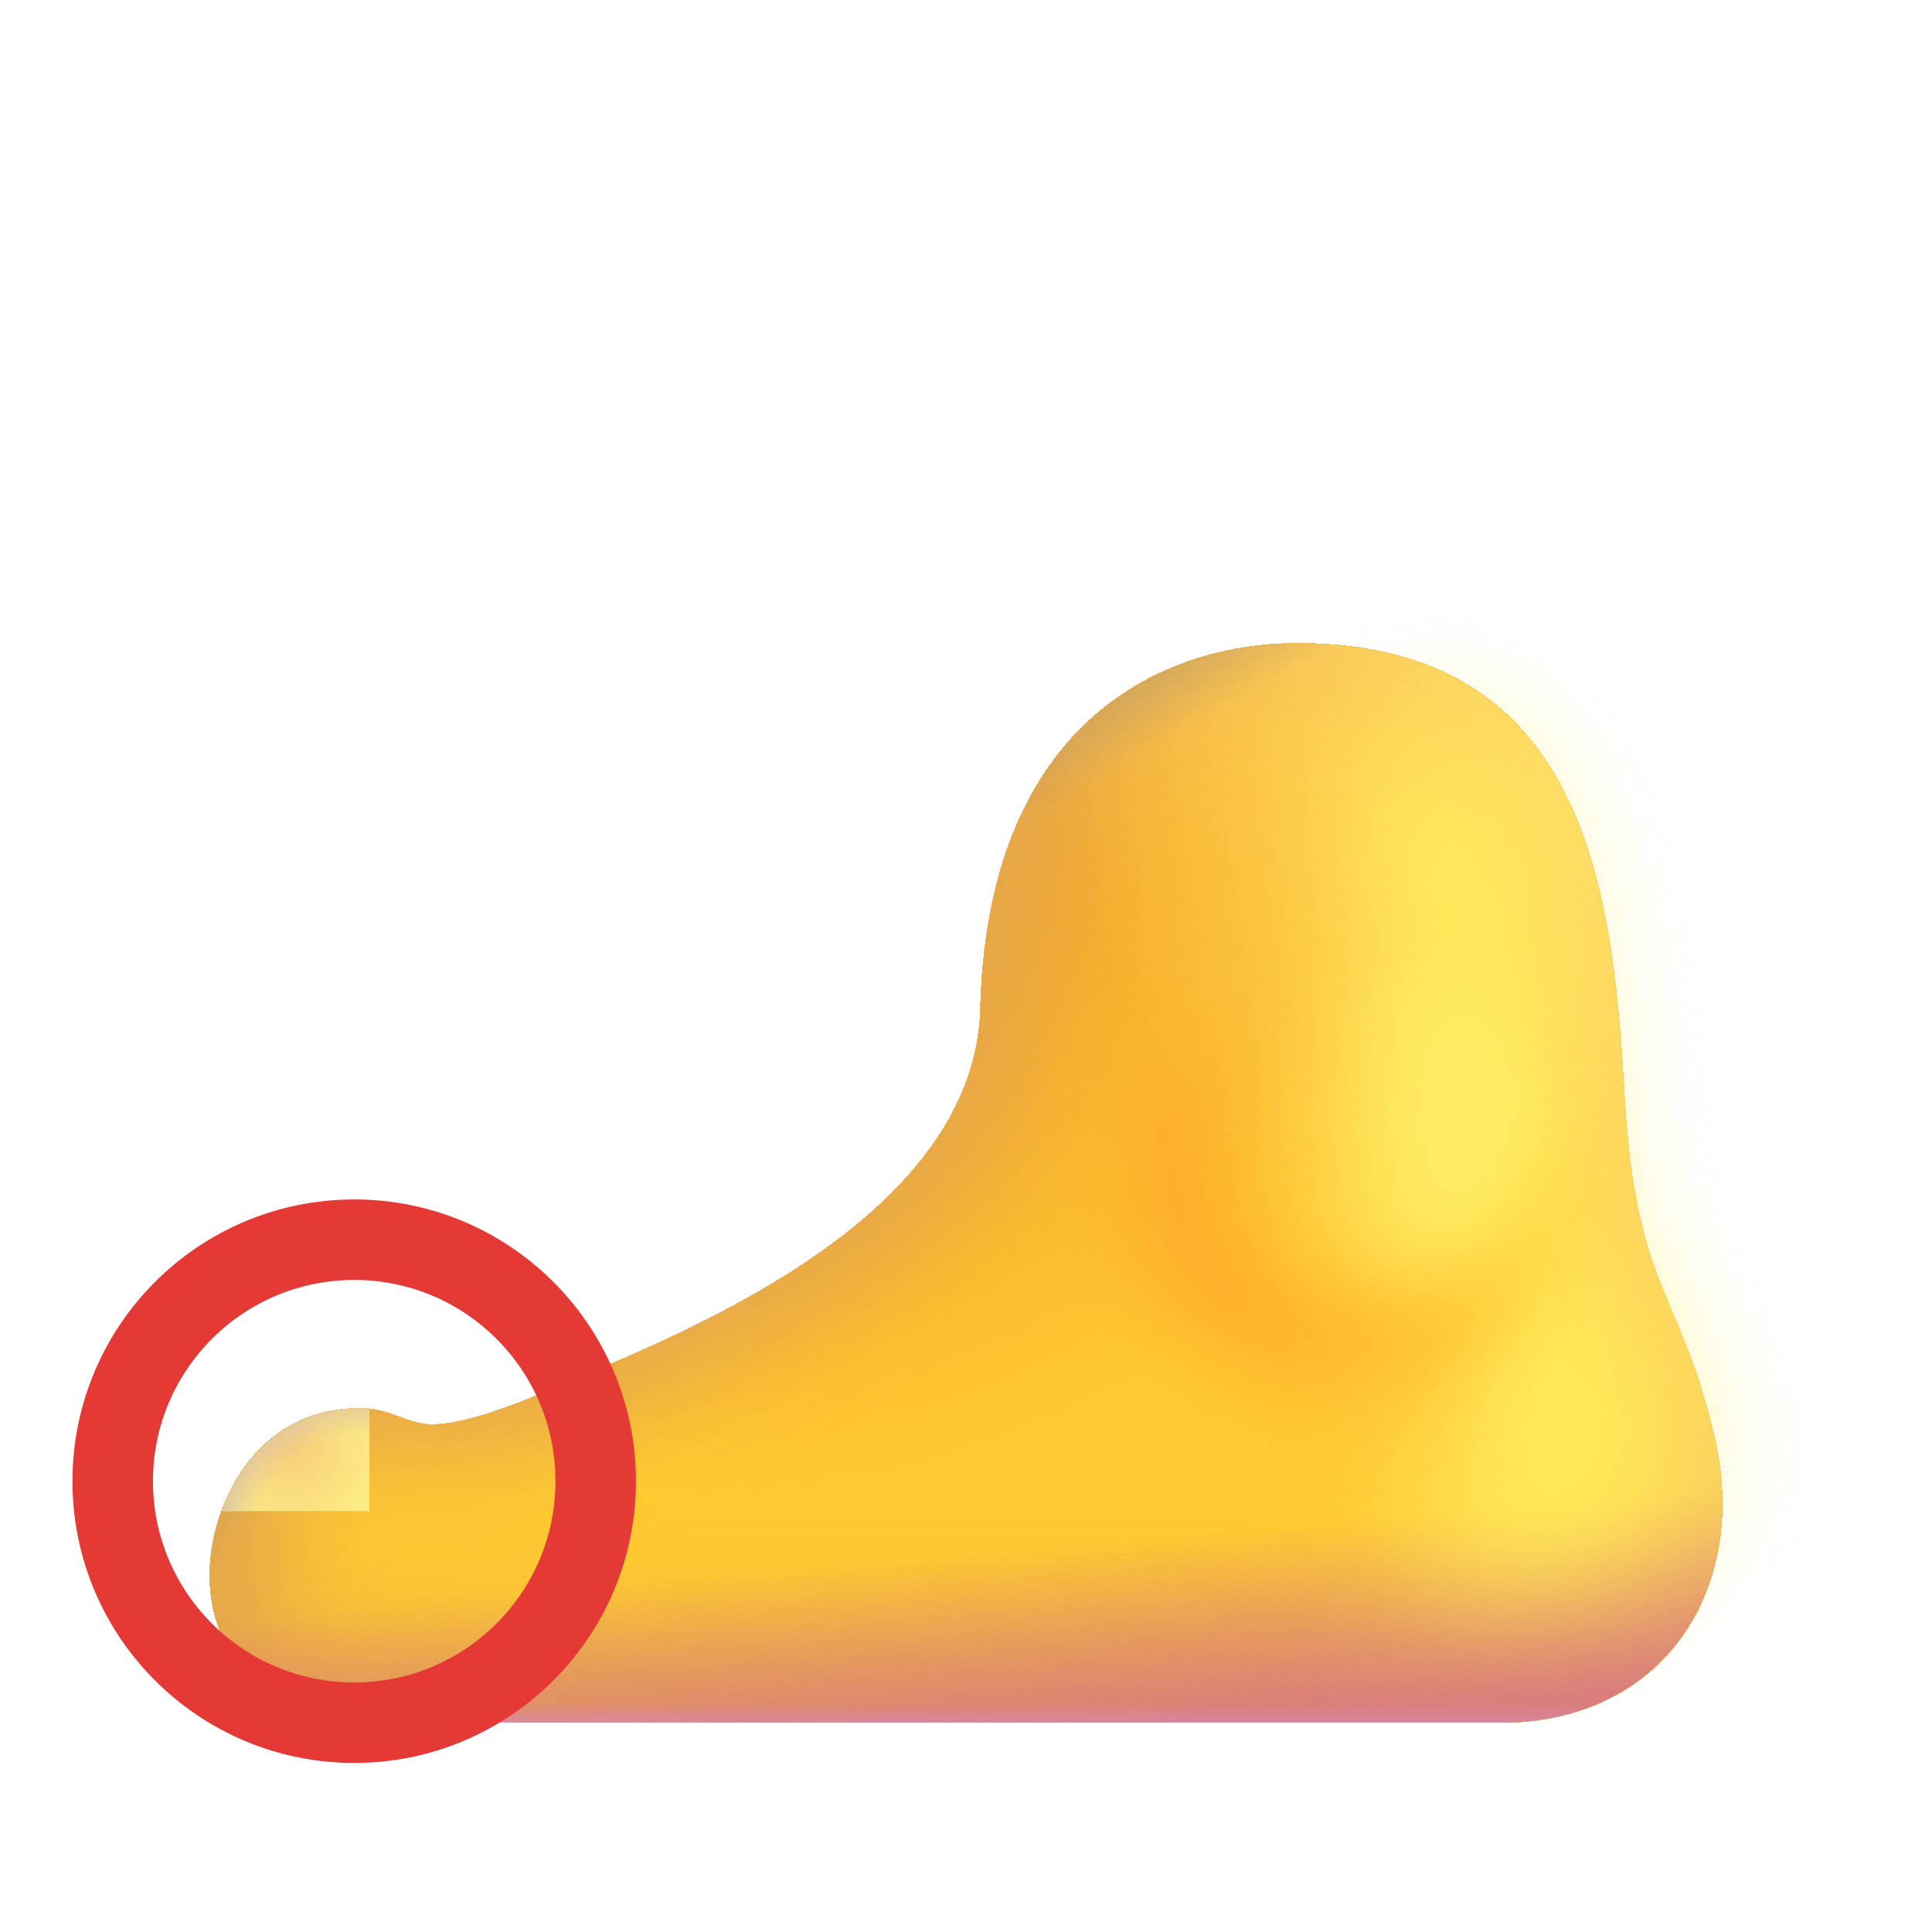
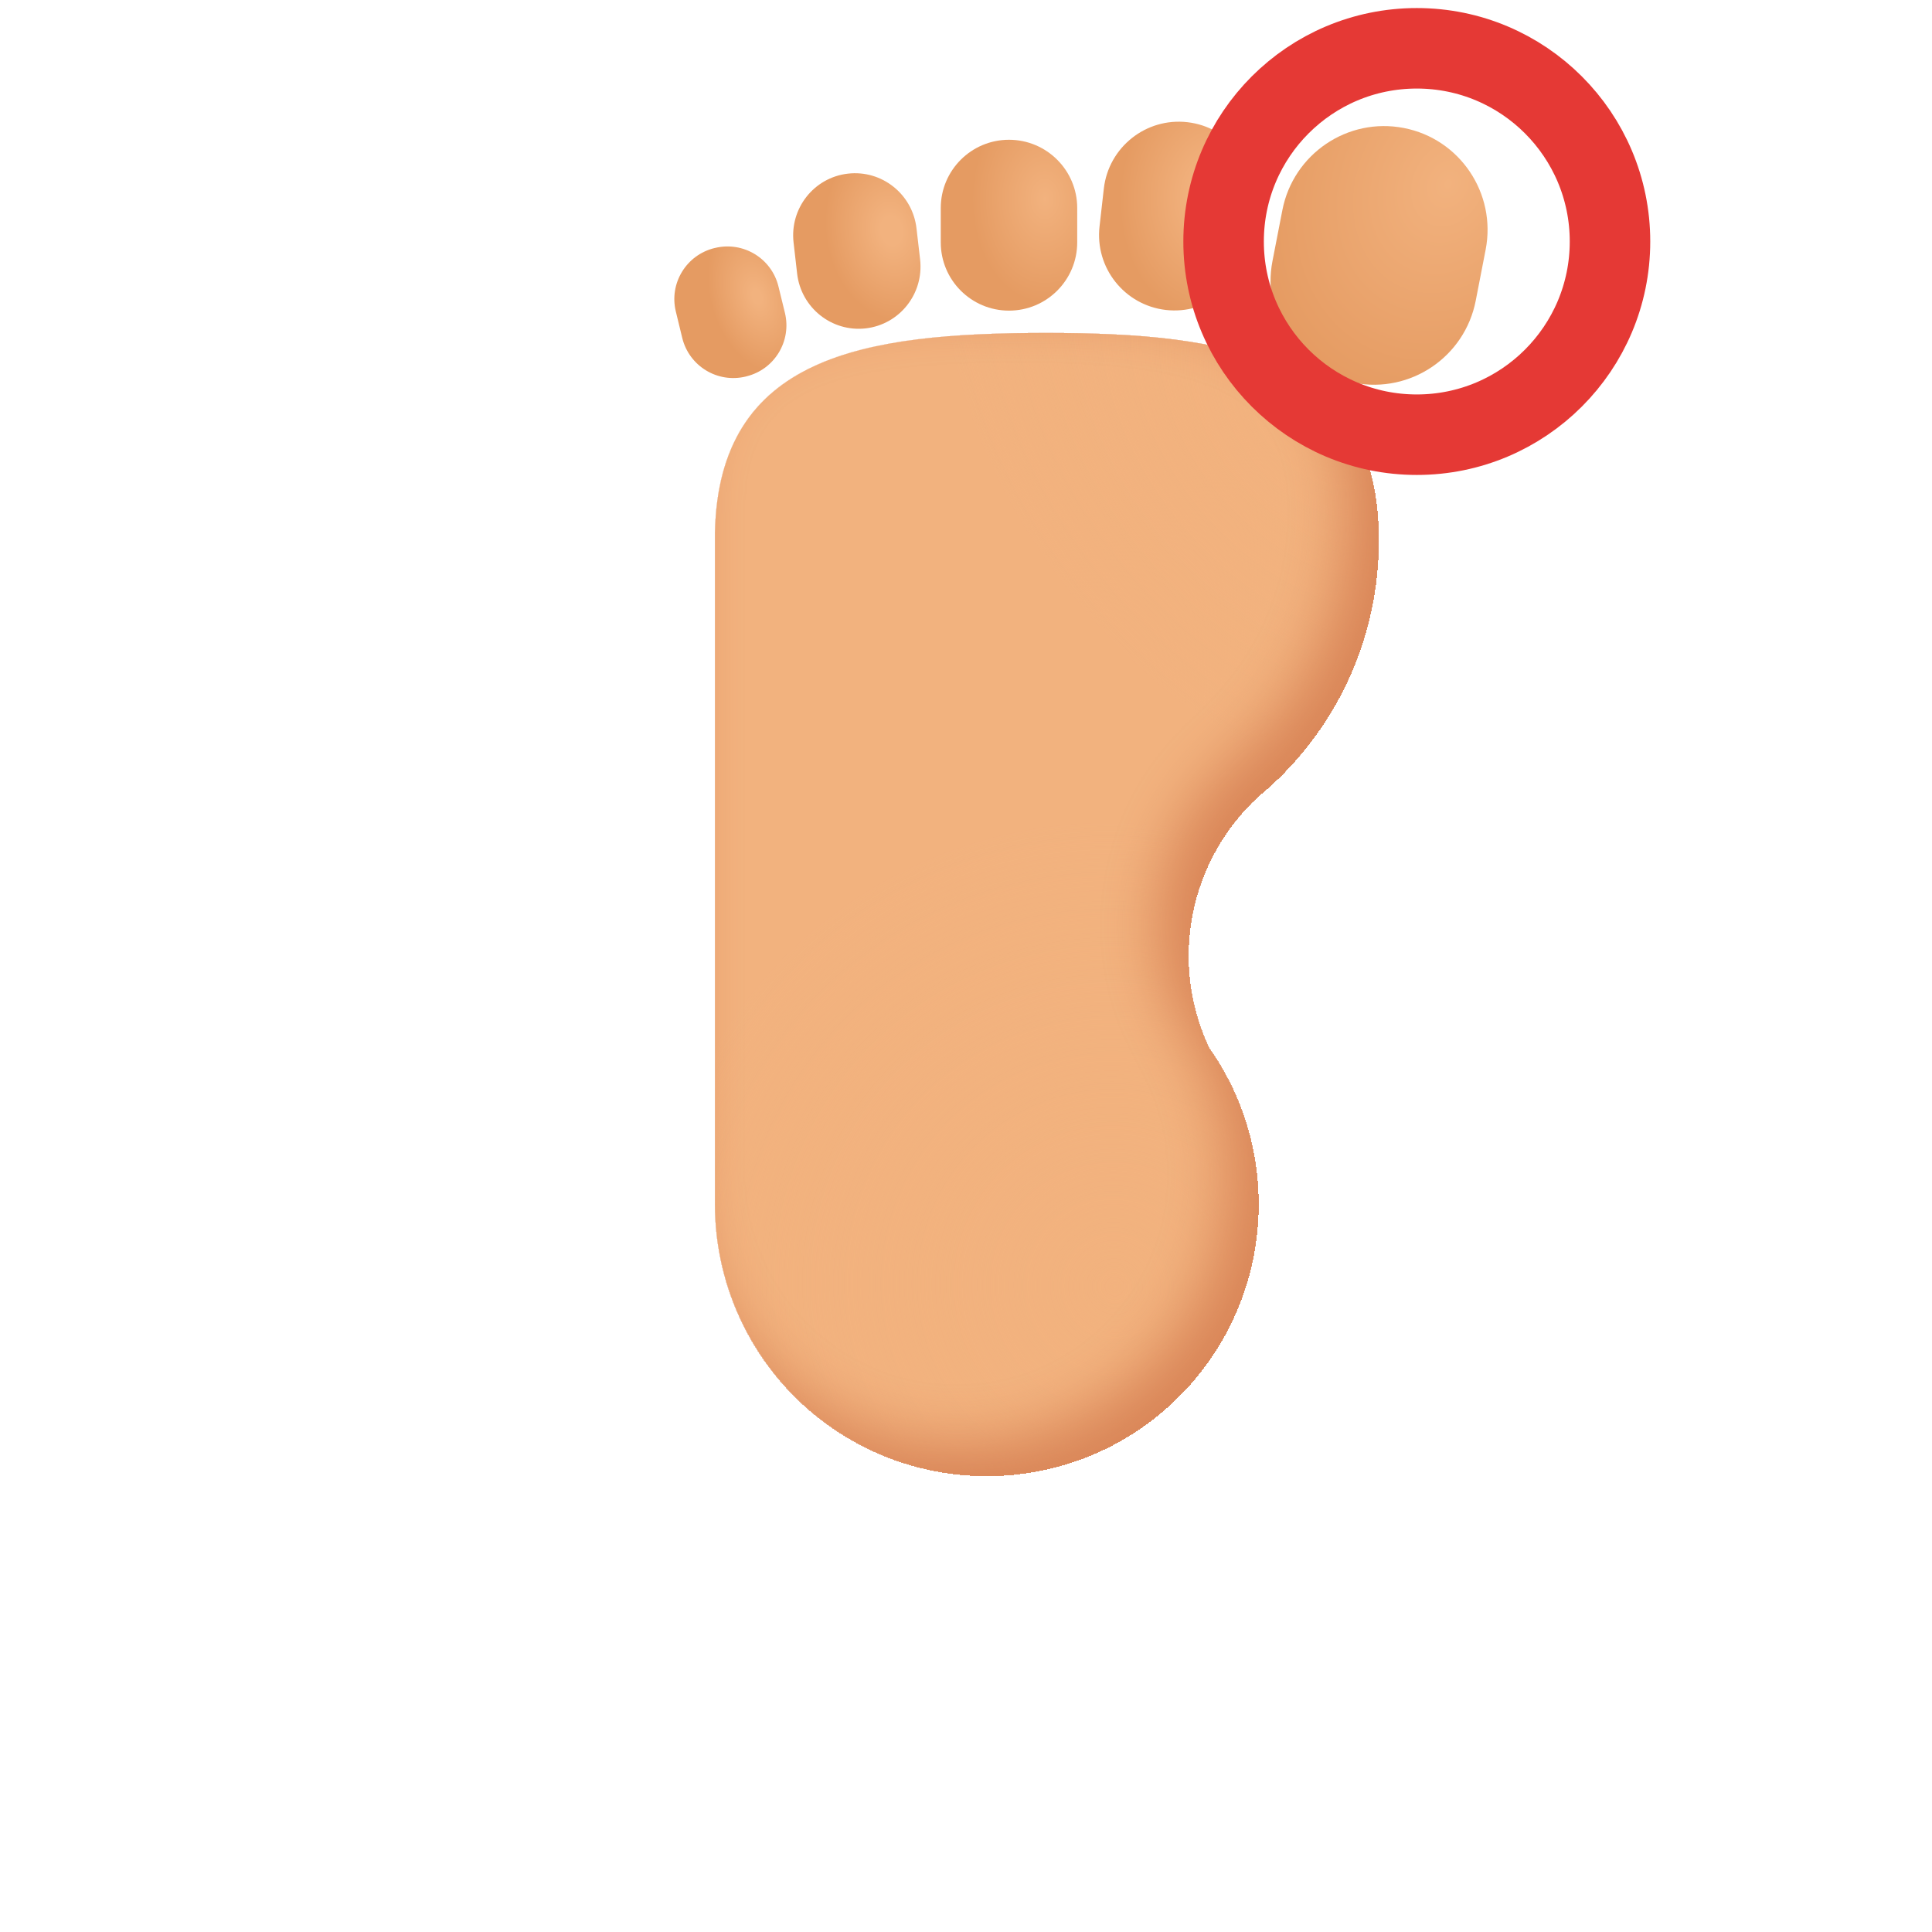
<svg xmlns="http://www.w3.org/2000/svg" viewBox="0 0 120 120">
-   <g fill="none" transform="translate(6 6) scale(3.375) translate(-0.0 -0.0)">
-     <g filter="url(#afilter0_ii_0_19)">
-       <path d="M29.783 24.724C29.165 21.993 28.321 21.998 28.114 18.359C27.907 14.721 27.442 10.062 22.098 10.062C19.661 10.062 16.456 11.476 16.27 16.656C16.27 20.358 11.52 22.453 9.125 23.47C8.332 23.807 6.969 24.438 6.177 24.438C5.708 24.438 5.388 24.131 4.848 24.141C2.911 24.141 2.083 25.938 2.083 27.219C2.083 28.5 2.954 29.924 4.955 29.924C6.335 29.924 22.823 29.924 25.833 29.924C28.844 29.924 30.401 27.455 29.783 24.724Z" fill="#FFCA30" />
-       <path d="M29.783 24.724C29.165 21.993 28.321 21.998 28.114 18.359C27.907 14.721 27.442 10.062 22.098 10.062C19.661 10.062 16.456 11.476 16.27 16.656C16.27 20.358 11.52 22.453 9.125 23.47C8.332 23.807 6.969 24.438 6.177 24.438C5.708 24.438 5.388 24.131 4.848 24.141C2.911 24.141 2.083 25.938 2.083 27.219C2.083 28.5 2.954 29.924 4.955 29.924C6.335 29.924 22.823 29.924 25.833 29.924C28.844 29.924 30.401 27.455 29.783 24.724Z" fill="url(#apaint0_radial_0_19)" />
+   <g fill="none" transform="translate(36 6) scale(3.75) translate(-0.4 -1.6)">
+     <g filter="url(#afilter0_i_5559_20992)">
+       <path d="M13.632 8.935C13.632 5.935 11.172 5.515 8.132 5.515C5.092 5.515 2.702 5.895 2.642 8.825V19.935C2.641 20.643 2.806 21.341 3.125 21.973C3.444 22.604 3.907 23.152 4.477 23.571C5.048 23.99 5.709 24.269 6.407 24.384C7.105 24.5 7.821 24.449 8.496 24.236C9.171 24.024 9.786 23.654 10.291 23.159C10.797 22.664 11.178 22.056 11.405 21.386C11.632 20.716 11.697 20.001 11.596 19.301C11.495 18.6 11.229 17.934 10.822 17.355C10.498 16.665 10.402 15.89 10.548 15.143C10.693 14.395 11.073 13.713 11.632 13.195V13.195C12.26 12.678 12.766 12.027 13.112 11.29C13.458 10.553 13.635 9.749 13.632 8.935V8.935Z" fill="#F2B27E" />
+       <path d="M13.632 8.935C13.632 5.935 11.172 5.515 8.132 5.515C5.092 5.515 2.702 5.895 2.642 8.825V19.935C2.641 20.643 2.806 21.341 3.125 21.973C3.444 22.604 3.907 23.152 4.477 23.571C5.048 23.99 5.709 24.269 6.407 24.384C7.105 24.5 7.821 24.449 8.496 24.236C9.171 24.024 9.786 23.654 10.291 23.159C10.797 22.664 11.178 22.056 11.405 21.386C11.632 20.716 11.697 20.001 11.596 19.301C11.495 18.6 11.229 17.934 10.822 17.355C10.498 16.665 10.402 15.89 10.548 15.143C10.693 14.395 11.073 13.713 11.632 13.195V13.195C12.26 12.678 12.766 12.027 13.112 11.29C13.458 10.553 13.635 9.749 13.632 8.935V8.935Z" fill="url(#apaint0_radial_5559_20992)" />
+       <path d="M13.632 8.935C13.632 5.935 11.172 5.515 8.132 5.515C5.092 5.515 2.702 5.895 2.642 8.825V19.935C2.641 20.643 2.806 21.341 3.125 21.973C3.444 22.604 3.907 23.152 4.477 23.571C5.048 23.99 5.709 24.269 6.407 24.384C7.105 24.5 7.821 24.449 8.496 24.236C9.171 24.024 9.786 23.654 10.291 23.159C10.797 22.664 11.178 22.056 11.405 21.386C11.632 20.716 11.697 20.001 11.596 19.301C11.495 18.6 11.229 17.934 10.822 17.355C10.498 16.665 10.402 15.89 10.548 15.143C10.693 14.395 11.073 13.713 11.632 13.195V13.195C12.26 12.678 12.766 12.027 13.112 11.29C13.458 10.553 13.635 9.749 13.632 8.935V8.935Z" fill="url(#apaint1_radial_5559_20992)" />
    </g>
-     <path d="M29.783 24.724C29.165 21.993 28.321 21.998 28.114 18.359C27.907 14.721 27.442 10.062 22.098 10.062C19.661 10.062 16.456 11.476 16.27 16.656C16.27 20.358 11.52 22.453 9.125 23.47C8.332 23.807 6.969 24.438 6.177 24.438C5.708 24.438 5.388 24.131 4.848 24.141C2.911 24.141 2.083 25.938 2.083 27.219C2.083 28.5 2.954 29.924 4.955 29.924C6.335 29.924 22.823 29.924 25.833 29.924C28.844 29.924 30.401 27.455 29.783 24.724Z" fill="url(#apaint1_linear_0_19)" />
-     <path d="M29.783 24.724C29.165 21.993 28.321 21.998 28.114 18.359C27.907 14.721 27.442 10.062 22.098 10.062C19.661 10.062 16.456 11.476 16.27 16.656C16.27 20.358 11.52 22.453 9.125 23.47C8.332 23.807 6.969 24.438 6.177 24.438C5.708 24.438 5.388 24.131 4.848 24.141C2.911 24.141 2.083 25.938 2.083 27.219C2.083 28.5 2.954 29.924 4.955 29.924C6.335 29.924 22.823 29.924 25.833 29.924C28.844 29.924 30.401 27.455 29.783 24.724Z" fill="url(#apaint2_linear_0_19)" />
-     <path d="M29.783 24.724C29.165 21.993 28.321 21.998 28.114 18.359C27.907 14.721 27.442 10.062 22.098 10.062C19.661 10.062 16.456 11.476 16.27 16.656C16.27 20.358 11.52 22.453 9.125 23.47C8.332 23.807 6.969 24.438 6.177 24.438C5.708 24.438 5.388 24.131 4.848 24.141C2.911 24.141 2.083 25.938 2.083 27.219C2.083 28.5 2.954 29.924 4.955 29.924C6.335 29.924 22.823 29.924 25.833 29.924C28.844 29.924 30.401 27.455 29.783 24.724Z" fill="url(#apaint3_linear_0_19)" />
-     <path d="M29.783 24.724C29.165 21.993 28.321 21.998 28.114 18.359C27.907 14.721 27.442 10.062 22.098 10.062C19.661 10.062 16.456 11.476 16.27 16.656C16.27 20.358 11.52 22.453 9.125 23.47C8.332 23.807 6.969 24.438 6.177 24.438C5.708 24.438 5.388 24.131 4.848 24.141C2.911 24.141 2.083 25.938 2.083 27.219C2.083 28.5 2.954 29.924 4.955 29.924C6.335 29.924 22.823 29.924 25.833 29.924C28.844 29.924 30.401 27.455 29.783 24.724Z" fill="url(#apaint4_radial_0_19)" />
-     <g filter="url(#afilter1_f_0_19)">
-       <path d="M24.788 11.839C23.842 11.839 23.152 12.968 23.402 13.88C23.793 15.305 24.025 16.976 24.084 18.021C24.186 19.802 24.479 20.493 24.805 21.26C25.012 21.748 25.232 22.267 25.425 23.116C25.922 25.302 24.671 27.278 22.253 27.278H25.902C26.712 27.278 29.847 27.278 28.603 23.559C28.38 23.086 28.13 22.619 27.911 22.212C27.704 21.828 27.526 21.497 27.426 21.26C27.1 20.493 27.033 19.802 26.931 18.021C26.849 16.575 26.436 13.93 25.73 12.398C25.564 12.037 25.186 11.839 24.788 11.839V11.839Z" fill="#FFEE5C" />
-     </g>
-     <path fill-rule="evenodd" clip-rule="evenodd" d="M2.298 26.031H5.02V24.148C4.965 24.142 4.908 24.14 4.848 24.141C3.472 24.141 2.656 25.047 2.298 26.031Z" fill="url(#apaint5_radial_0_19)" />
-     <path fill-rule="evenodd" clip-rule="evenodd" d="M2.298 26.031H5.02V24.148C4.965 24.142 4.908 24.14 4.848 24.141C3.472 24.141 2.656 25.047 2.298 26.031Z" fill="url(#apaint6_radial_0_19)" />
-     <g filter="url(#afilter2_f_0_19)">
-       <circle cx="23.426" cy="19.085" r="3.086" fill="url(#apaint7_radial_0_19)" />
-     </g>
-     <g filter="url(#afilter3_f_0_19)">
-       <path d="M20.055 17.478C19.895 17.478 19.743 17.552 19.655 17.685C19.241 18.311 19 19.061 19 19.868C19 22.057 20.775 23.832 22.964 23.832C25.153 23.832 26.928 22.057 26.928 19.868C26.928 19.16 26.742 18.495 26.417 17.919C26.581 18.296 26.672 18.712 26.672 19.15C26.672 20.854 25.29 22.235 23.586 22.235C21.882 22.235 20.5 20.854 20.5 19.15C20.5 18.866 20.539 18.591 20.611 18.33C20.718 17.94 20.459 17.478 20.055 17.478V17.478Z" fill="url(#apaint8_linear_0_19)" />
-     </g>
+     <path d="M15.407 4.135C15.588 3.203 14.981 2.3 14.052 2.12C13.122 1.939 12.221 2.548 12.04 3.481L11.876 4.325C11.695 5.258 12.301 6.16 13.231 6.341C14.161 6.521 15.062 5.912 15.243 4.979L15.407 4.135Z" fill="url(#apaint2_radial_5559_20992)" />
+     <path d="M11.567 3.408C11.646 2.723 11.154 2.103 10.468 2.024C9.782 1.945 9.162 2.437 9.083 3.123L9.012 3.749C8.933 4.435 9.425 5.055 10.111 5.134C10.797 5.212 11.417 4.72 11.495 4.034L11.567 3.408Z" fill="url(#apaint3_radial_5559_20992)" />
+     <path d="M8.642 3.445C8.642 2.821 8.136 2.315 7.512 2.315C6.888 2.315 6.382 2.821 6.382 3.445V4.015C6.382 4.639 6.888 5.145 7.512 5.145C8.136 5.145 8.642 4.639 8.642 4.015V3.445Z" fill="url(#apaint4_radial_5559_20992)" />
+     <path d="M5.98 3.782C5.915 3.217 5.407 2.811 4.844 2.876C4.282 2.94 3.879 3.451 3.944 4.016L4.003 4.532C4.068 5.097 4.576 5.503 5.139 5.439C5.701 5.374 6.104 4.864 6.04 4.298L5.98 3.782Z" fill="url(#apaint5_radial_5559_20992)" />
+     <path d="M2.643 4.107L2.633 4.109C2.167 4.223 1.88 4.693 1.994 5.16L2.1 5.597C2.214 6.064 2.684 6.35 3.151 6.237L3.161 6.234C3.628 6.121 3.914 5.65 3.801 5.183L3.694 4.746C3.581 4.279 3.11 3.993 2.643 4.107Z" fill="url(#apaint6_radial_5559_20992)" />
+     <g filter="url(#afilter1_i_5559_20992)">
+ 
+ 
+ 
+ 
+ </g>
    <defs>
-       <filter id="afilter0_ii_0_19" x="2.083" y="9.063" width="28.334" height="21.361" filterUnits="userSpaceOnUse" color-interpolation-filters="sRGB">
+       <filter id="afilter0_i_5559_20992" x="2.142" y="5.015" width="11.49" height="19.43" filterUnits="userSpaceOnUse" color-interpolation-filters="sRGB">
        <feFlood flood-opacity="0" result="BackgroundImageFix" />
        <feBlend mode="normal" in="SourceGraphic" in2="BackgroundImageFix" result="shape" />
        <feColorMatrix in="SourceAlpha" type="matrix" values="0 0 0 0 0 0 0 0 0 0 0 0 0 0 0 0 0 0 127 0" result="hardAlpha" />
-         <feOffset dy="-1" />
-         <feGaussianBlur stdDeviation="1.5" />
+         <feOffset dx="-0.5" dy="-0.5" />
+         <feGaussianBlur stdDeviation="0.5" />
        <feComposite in2="hardAlpha" operator="arithmetic" k2="-1" k3="1" />
-         <feColorMatrix type="matrix" values="0 0 0 0 0.894 0 0 0 0 0.631 0 0 0 0 0.294 0 0 0 1 0" />
-         <feBlend mode="normal" in2="shape" result="effect1_innerShadow_0_19" />
-         <feColorMatrix in="SourceAlpha" type="matrix" values="0 0 0 0 0 0 0 0 0 0 0 0 0 0 0 0 0 0 127 0" result="hardAlpha" />
-         <feOffset dx="0.5" dy="0.5" />
-         <feGaussianBlur stdDeviation="1" />
-         <feComposite in2="hardAlpha" operator="arithmetic" k2="-1" k3="1" />
-         <feColorMatrix type="matrix" values="0 0 0 0 0.902 0 0 0 0 0.659 0 0 0 0 0.294 0 0 0 1 0" />
-         <feBlend mode="normal" in2="effect1_innerShadow_0_19" result="effect2_innerShadow_0_19" />
+         <feColorMatrix type="matrix" values="0 0 0 0 0.85 0 0 0 0 0.52 0 0 0 0 0.34 0 0 0 1 0" />
+         <feBlend mode="normal" in2="shape" result="effect1_innerShadow_5559_20992" />
      </filter>
-       <filter id="afilter1_f_0_19" x="19.753" y="9.34" width="11.639" height="20.439" filterUnits="userSpaceOnUse" color-interpolation-filters="sRGB">
+       <filter id="afilter1_i_5559_20992" x="17.863" y="9.915" width="11.5" height="19.43" filterUnits="userSpaceOnUse" color-interpolation-filters="sRGB">
        <feFlood flood-opacity="0" result="BackgroundImageFix" />
        <feBlend mode="normal" in="SourceGraphic" in2="BackgroundImageFix" result="shape" />
-         <feGaussianBlur stdDeviation="1.25" result="effect1_foregroundBlur_0_19" />
+         <feColorMatrix in="SourceAlpha" type="matrix" values="0 0 0 0 0 0 0 0 0 0 0 0 0 0 0 0 0 0 127 0" result="hardAlpha" />
+         <feOffset dx="-0.5" dy="-0.5" />
+         <feGaussianBlur stdDeviation="0.5" />
+         <feComposite in2="hardAlpha" operator="arithmetic" k2="-1" k3="1" />
+         <feColorMatrix type="matrix" values="0 0 0 0 0.85 0 0 0 0 0.52 0 0 0 0 0.34 0 0 0 1 0" />
+         <feBlend mode="normal" in2="shape" result="effect1_innerShadow_5559_20992" />
      </filter>
-       <filter id="afilter2_f_0_19" x="19.34" y="15" width="8.171" height="8.171" filterUnits="userSpaceOnUse" color-interpolation-filters="sRGB">
-         <feFlood flood-opacity="0" result="BackgroundImageFix" />
-         <feBlend mode="normal" in="SourceGraphic" in2="BackgroundImageFix" result="shape" />
-         <feGaussianBlur stdDeviation="0.5" result="effect1_foregroundBlur_0_19" />
-       </filter>
-       <filter id="afilter3_f_0_19" x="17.5" y="15.978" width="10.928" height="9.354" filterUnits="userSpaceOnUse" color-interpolation-filters="sRGB">
-         <feFlood flood-opacity="0" result="BackgroundImageFix" />
-         <feBlend mode="normal" in="SourceGraphic" in2="BackgroundImageFix" result="shape" />
-         <feGaussianBlur stdDeviation="0.75" result="effect1_foregroundBlur_0_19" />
-       </filter>
-       <radialGradient id="apaint0_radial_0_19" cx="0" cy="0" r="1" gradientUnits="userSpaceOnUse" gradientTransform="translate(14.3484 14.5) rotate(48.4239) scale(10.3599 12.3556)">
-         <stop offset="0.245" stop-color="#F4A82B" />
-         <stop offset="1" stop-color="#F4A82B" stop-opacity="0" />
+       <radialGradient id="apaint0_radial_5559_20992" cx="0" cy="0" r="1" gradientUnits="userSpaceOnUse" gradientTransform="translate(9.28491 21.3274) rotate(-132.397) scale(7.78621 7.62968)">
+         <stop stop-color="#F2B27E" />
+         <stop offset="1" stop-color="#F2B27E" stop-opacity="0" />
      </radialGradient>
-       <linearGradient id="apaint1_linear_0_19" x1="30.426" y1="21.304" x2="22.289" y2="24.668" gradientUnits="userSpaceOnUse">
-         <stop stop-color="#FFD864" />
-         <stop offset="1" stop-color="#FFD864" stop-opacity="0" />
-       </linearGradient>
-       <linearGradient id="apaint2_linear_0_19" x1="16" y1="30.875" x2="15.651" y2="26.862" gradientUnits="userSpaceOnUse">
-         <stop offset="0.125" stop-color="#D97C7D" />
-         <stop offset="1" stop-color="#D97C7D" stop-opacity="0" />
-       </linearGradient>
-       <linearGradient id="apaint3_linear_0_19" x1="16" y1="30.023" x2="16" y2="29.578" gradientUnits="userSpaceOnUse">
-         <stop stop-color="#D988A7" />
-         <stop offset="1" stop-color="#D988A7" stop-opacity="0" />
-       </linearGradient>
-       <radialGradient id="apaint4_radial_0_19" cx="0" cy="0" r="1" gradientUnits="userSpaceOnUse" gradientTransform="translate(27.6095 28.1113) rotate(-121.741) scale(19.7821 38.1448)">
-         <stop offset="0.91" stop-color="#C8A261" stop-opacity="0" />
-         <stop offset="1" stop-color="#C8A261" />
+       <radialGradient id="apaint1_radial_5559_20992" cx="0" cy="0" r="1" gradientUnits="userSpaceOnUse" gradientTransform="translate(12.6599 6.82745) rotate(139.475) scale(5.09787 7.49367)">
+         <stop stop-color="#F2B27E" />
+         <stop offset="1" stop-color="#F2B27E" stop-opacity="0" />
      </radialGradient>
-       <radialGradient id="apaint5_radial_0_19" cx="0" cy="0" r="1" gradientUnits="userSpaceOnUse" gradientTransform="translate(3.52988 24.8061) rotate(64.0663) scale(2.23511 2.0404)">
-         <stop stop-color="#F7CC79" />
-         <stop offset="1" stop-color="#FFF487" />
+       <radialGradient id="apaint2_radial_5559_20992" cx="0" cy="0" r="1" gradientUnits="userSpaceOnUse" gradientTransform="translate(14.7849 3.04623) rotate(115.71) scale(3.74583 2.98795)">
+         <stop stop-color="#F2B27E" />
+         <stop offset="1" stop-color="#E59B62" />
      </radialGradient>
-       <radialGradient id="apaint6_radial_0_19" cx="0" cy="0" r="1" gradientUnits="userSpaceOnUse" gradientTransform="translate(4.59753 26.2953) rotate(-135.291) scale(2.2325 2.44741)">
-         <stop offset="0.703" stop-color="#DFC79F" stop-opacity="0" />
-         <stop offset="1" stop-color="#DFC79F" />
+       <radialGradient id="apaint3_radial_5559_20992" cx="0" cy="0" r="1" gradientUnits="userSpaceOnUse" gradientTransform="translate(10.8474 3.2337) rotate(94.3747) scale(2.04843 1.49801)">
+         <stop offset="0.176" stop-color="#F2B27E" />
+         <stop offset="1" stop-color="#E59B62" />
      </radialGradient>
-       <radialGradient id="apaint7_radial_0_19" cx="0" cy="0" r="1" gradientUnits="userSpaceOnUse" gradientTransform="translate(25.6119 19.0855) rotate(180) scale(3.65402 5.03515)">
-         <stop stop-color="#FFEF67" />
-         <stop offset="1" stop-color="#FFEF67" stop-opacity="0" />
+       <radialGradient id="apaint4_radial_5559_20992" cx="0" cy="0" r="1" gradientUnits="userSpaceOnUse" gradientTransform="translate(8.10913 3.2962) rotate(90) scale(1.72656 1.21484)">
+         <stop stop-color="#F2B27E" />
+         <stop offset="1" stop-color="#E59B62" />
      </radialGradient>
-       <linearGradient id="apaint8_linear_0_19" x1="27.694" y1="21.48" x2="20.522" y2="21.288" gradientUnits="userSpaceOnUse">
-         <stop stop-color="#FFCF31" />
-         <stop offset="1" stop-color="#FFAB2A" />
-       </linearGradient>
+       <radialGradient id="apaint5_radial_5559_20992" cx="0" cy="0" r="1" gradientUnits="userSpaceOnUse" gradientTransform="translate(5.56616 3.81966) rotate(80.9807) scale(1.49505 1.09113)">
+         <stop offset="0.157" stop-color="#F2B27E" />
+         <stop offset="1" stop-color="#E59B62" />
+       </radialGradient>
+       <radialGradient id="apaint6_radial_5559_20992" cx="0" cy="0" r="1" gradientUnits="userSpaceOnUse" gradientTransform="translate(3.3396 4.91341) rotate(73.0281) scale(1.25791 0.766539)">
+         <stop offset="0.095" stop-color="#F2B27E" />
+         <stop offset="1" stop-color="#E59B62" />
+       </radialGradient>
+       <radialGradient id="apaint7_radial_5559_20992" cx="0" cy="0" r="1" gradientUnits="userSpaceOnUse" gradientTransform="translate(25.0116 26.2276) rotate(-132.423) scale(7.78944 7.63347)">
+         <stop stop-color="#F2B27E" />
+         <stop offset="1" stop-color="#F2B27E" stop-opacity="0" />
+       </radialGradient>
+       <radialGradient id="apaint8_radial_5559_20992" cx="0" cy="0" r="1" gradientUnits="userSpaceOnUse" gradientTransform="translate(28.3897 11.7275) rotate(139.5) scale(5.10055 7.49656)">
+         <stop stop-color="#F2B27E" />
+         <stop offset="1" stop-color="#F2B27E" stop-opacity="0" />
+       </radialGradient>
+       <radialGradient id="apaint9_radial_5559_20992" cx="0" cy="0" r="1" gradientUnits="userSpaceOnUse" gradientTransform="translate(21.0974 21.265) rotate(2.7927) scale(7.69664 23.4584)">
+         <stop offset="0.713" stop-color="#F2B27E" stop-opacity="0" />
+         <stop offset="1" stop-color="#F2B27E" />
+       </radialGradient>
+       <radialGradient id="apaint10_radial_5559_20992" cx="0" cy="0" r="1" gradientUnits="userSpaceOnUse" gradientTransform="translate(19.1912 8.13998) rotate(78.6714) scale(3.49988 2.79176)">
+         <stop offset="0.079" stop-color="#F2B27E" />
+         <stop offset="1" stop-color="#E59B62" />
+       </radialGradient>
+       <radialGradient id="apaint11_radial_5559_20992" cx="0" cy="0" r="1" gradientUnits="userSpaceOnUse" gradientTransform="translate(22.6599 8.13998) rotate(171.441) scale(2.24374 2.14485)">
+         <stop offset="0.163" stop-color="#F2B27E" />
+         <stop offset="1" stop-color="#E59B62" />
+       </radialGradient>
+       <radialGradient id="apaint12_radial_5559_20992" cx="0" cy="0" r="1" gradientUnits="userSpaceOnUse" gradientTransform="translate(25.3474 8.32745) rotate(175.986) scale(1.78563 1.76567)">
+         <stop offset="0.238" stop-color="#F2B27E" />
+         <stop offset="1" stop-color="#E59B62" />
+       </radialGradient>
+       <radialGradient id="apaint13_radial_5559_20992" cx="0" cy="0" r="1" gradientUnits="userSpaceOnUse" gradientTransform="translate(27.6599 8.67123) rotate(-175.096) scale(1.82774 1.75294)">
+         <stop offset="0.157" stop-color="#F2B27E" />
+         <stop offset="1" stop-color="#E59B62" />
+       </radialGradient>
+       <radialGradient id="apaint14_radial_5559_20992" cx="0" cy="0" r="1" gradientUnits="userSpaceOnUse" gradientTransform="translate(29.7537 10.061) rotate(-163.673) scale(1.49791 1.32428)">
+         <stop offset="0.235" stop-color="#F2B27E" />
+         <stop offset="1" stop-color="#E59B62" />
+       </radialGradient>
    </defs>
  </g>
-   <circle cx="22" cy="92" r="15" fill="none" stroke="#e53935" stroke-width="5" />
+   <circle cx="88" cy="15" r="12" fill="none" stroke="#e53935" stroke-width="5" />
</svg>
